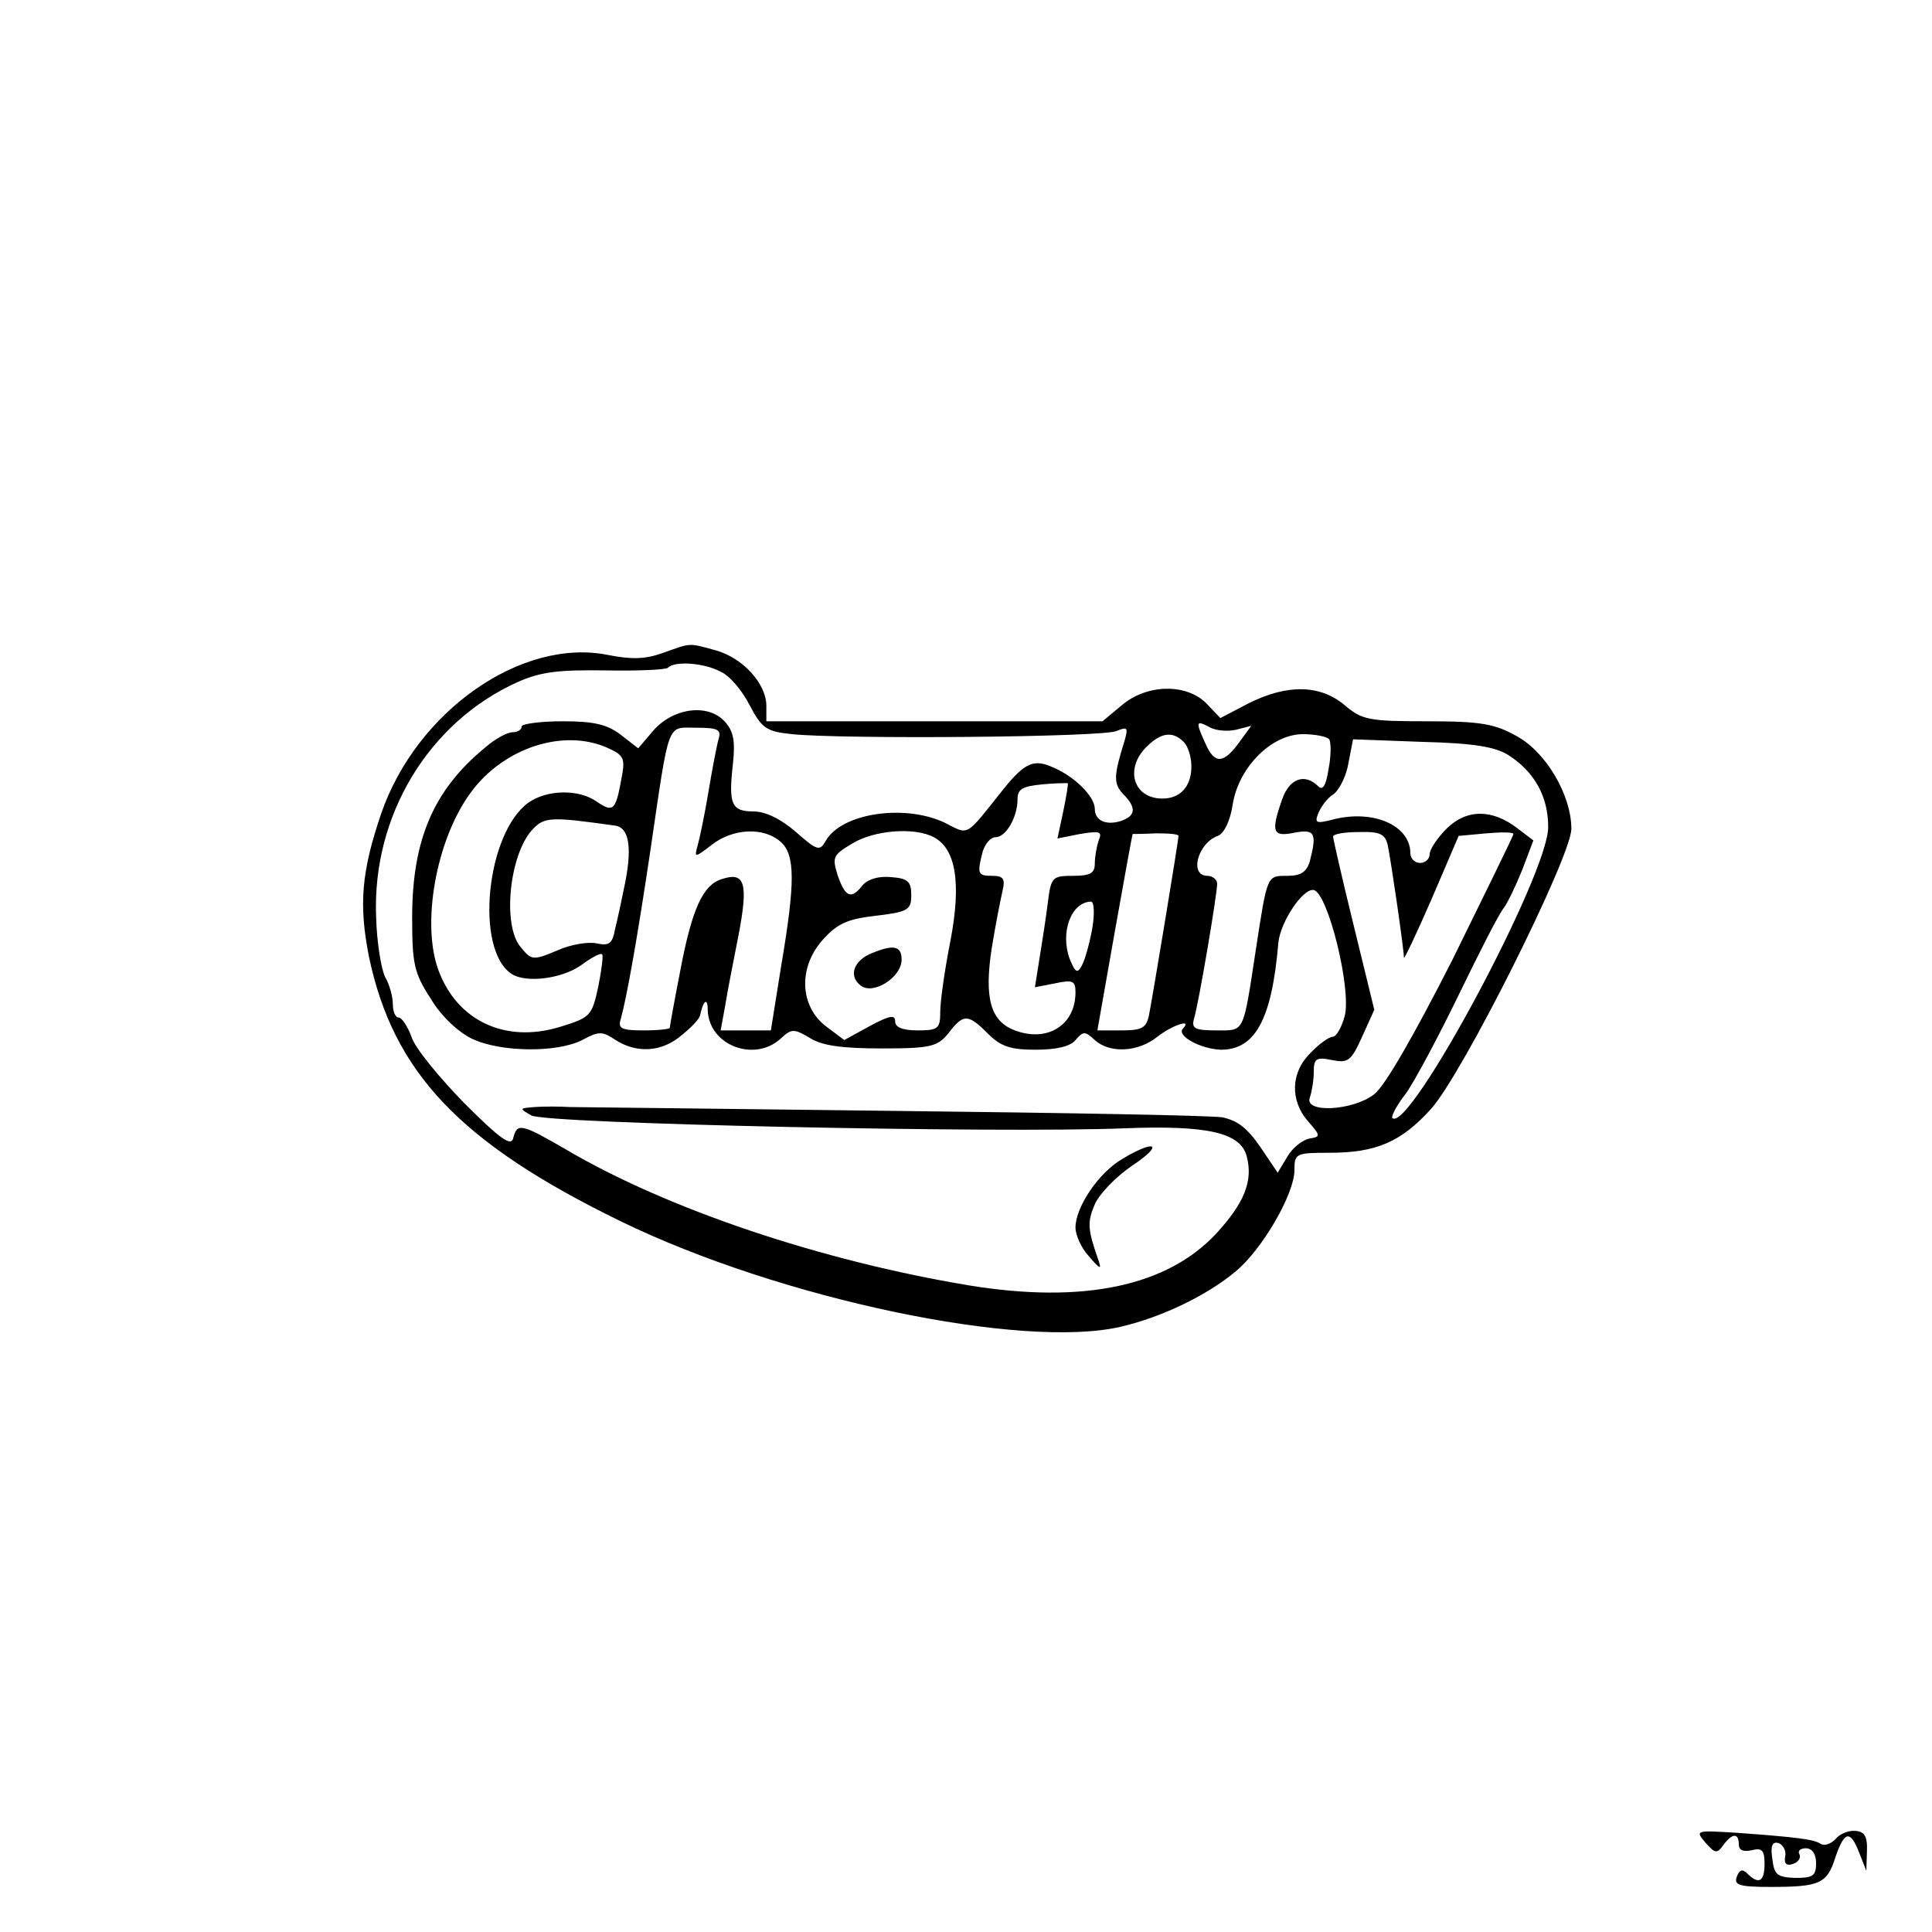
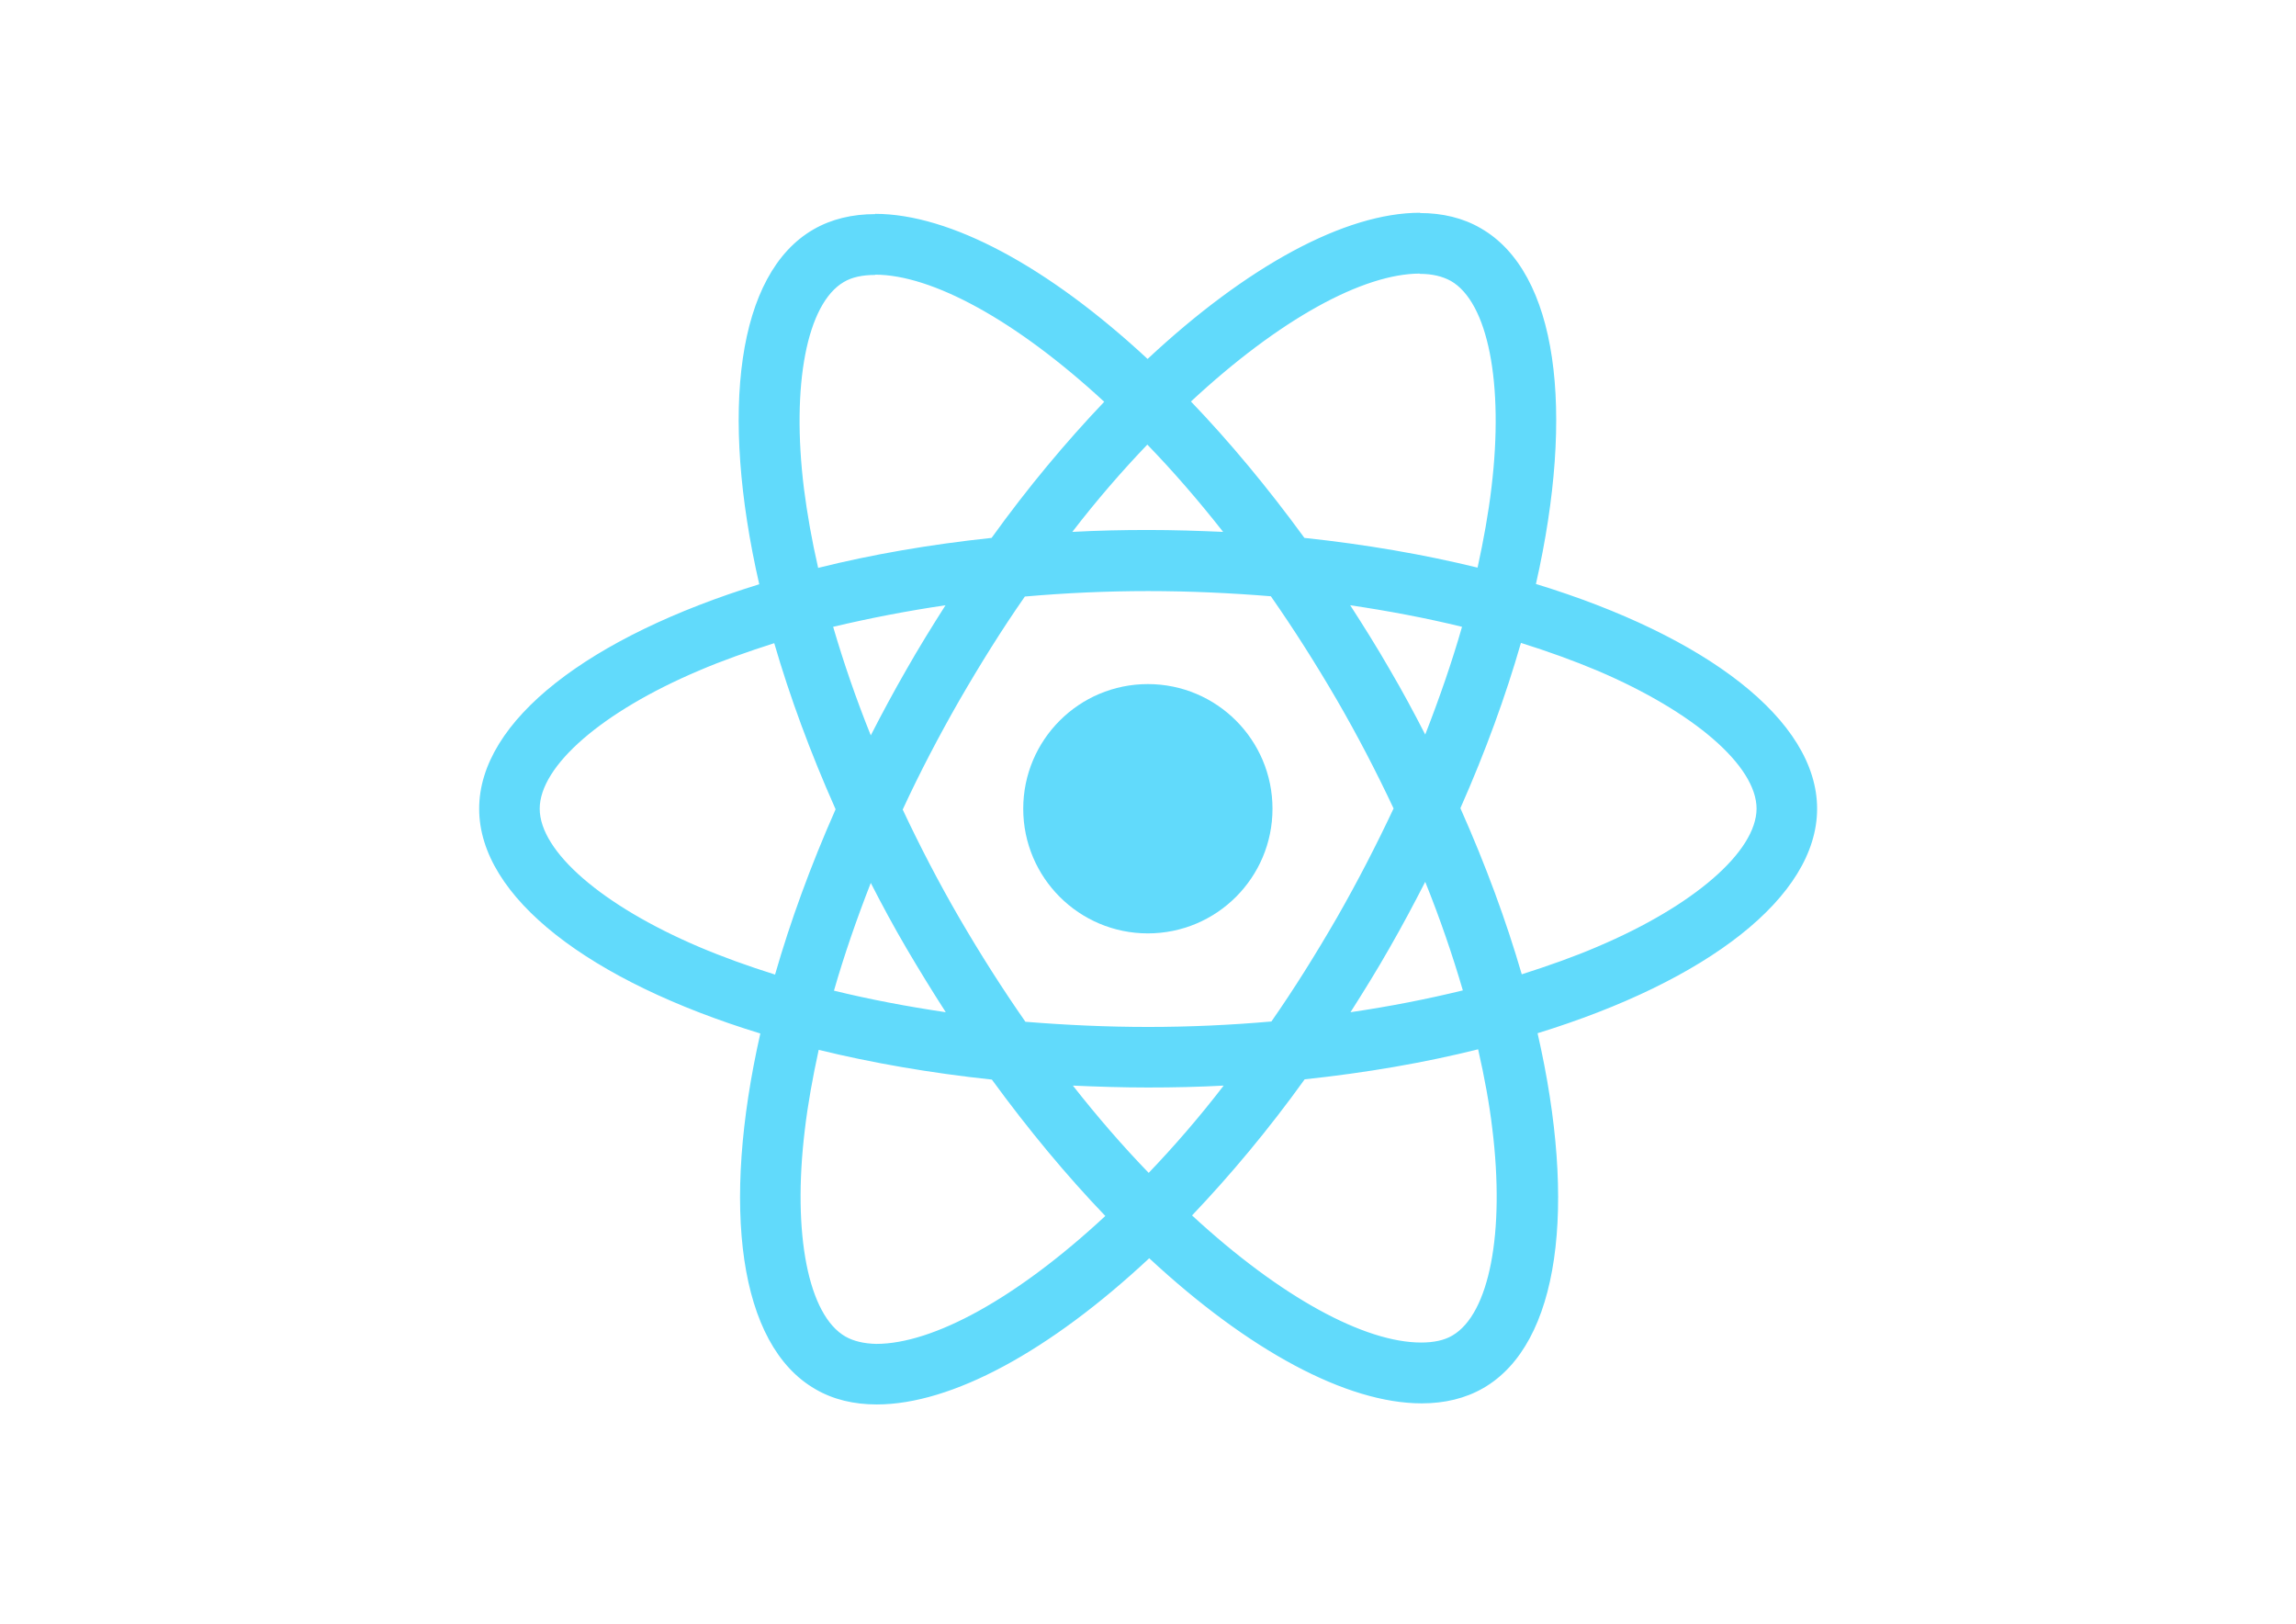
- <svg xmlns="http://www.w3.org/2000/svg" version="1.0" width="300pt" height="300pt" viewBox="0 0 300 300" preserveAspectRatio="xMidYMid meet">
-   <g transform="translate(0,300) scale(0.1,-0.1)" fill="#000000" stroke="none">
-     <path d="M1029 1986 c-28 -10 -49 -10 -85 -3 -134 27 -297 -87 -352 -246 -31 -91 -35 -142 -19 -223 38 -180 142 -289 390 -410 248 -121 625 -200 778 -164 64 15 134 49 178 86 41 34 91 120 91 157 0 26 2 27 55 27 72 0 111 17 157 68 49 54 218 392 218 435 0 52 -39 119 -85 144 -34 19 -55 23 -139 23 -90 0 -101 2 -128 25 -38 32 -89 33 -149 3 l-44 -23 -22 23 c-31 31 -92 30 -131 -3 l-30 -25 -261 0 -261 0 0 24 c0 34 -36 74 -78 86 -44 12 -38 12 -83 -4z m90 -29 c14 -6 34 -30 45 -52 19 -36 26 -41 66 -45 76 -8 484 -5 504 5 17 7 18 5 12 -16 -17 -54 -17 -66 -2 -82 21 -21 20 -34 -4 -42 -23 -7 -40 1 -40 19 0 19 -31 50 -64 64 -30 14 -44 8 -76 -31 -63 -79 -54 -74 -94 -54 -63 29 -160 14 -184 -29 -9 -16 -13 -15 -46 14 -23 20 -47 32 -66 32 -34 0 -39 11 -32 73 4 37 1 52 -13 67 -26 28 -80 21 -111 -15 l-23 -27 -27 21 c-21 16 -41 21 -90 21 -35 0 -64 -4 -64 -8 0 -5 -6 -9 -14 -9 -8 0 -27 -10 -43 -24 -80 -66 -113 -143 -113 -264 0 -72 3 -86 29 -126 16 -27 43 -52 64 -62 44 -21 132 -22 171 -2 26 14 31 14 52 0 33 -21 72 -19 103 8 15 12 27 25 28 30 5 24 12 29 12 8 2 -54 72 -81 113 -44 17 16 21 16 46 1 19 -12 51 -16 112 -16 76 0 86 3 103 24 23 30 30 30 61 -1 20 -20 35 -25 74 -25 32 0 54 5 62 15 12 14 15 14 30 0 23 -21 67 -19 97 5 23 18 55 29 40 13 -11 -11 27 -32 59 -33 53 0 79 47 89 166 3 32 38 85 55 82 22 -5 59 -154 48 -196 -5 -18 -13 -32 -19 -32 -5 0 -21 -11 -34 -25 -31 -30 -32 -74 -4 -106 20 -23 20 -24 2 -27 -10 -2 -26 -14 -34 -28 l-15 -25 -27 40 c-20 29 -35 41 -59 46 -18 3 -247 7 -508 10 -261 3 -488 6 -505 6 -16 1 -41 1 -55 0 -24 -2 -24 -2 -5 -13 21 -13 727 -28 922 -20 129 5 180 -7 189 -44 10 -38 -4 -72 -47 -119 -76 -82 -206 -110 -384 -81 -229 38 -468 118 -626 211 -69 40 -76 42 -82 18 -3 -14 -20 -2 -76 54 -39 40 -77 86 -82 103 -6 16 -15 30 -20 30 -5 0 -9 9 -9 21 0 11 -5 30 -12 42 -6 12 -13 54 -14 94 -6 157 82 302 220 364 36 16 64 19 136 18 49 -1 93 1 97 4 10 11 56 8 82 -6z m801 -90 l23 6 -19 -26 c-24 -33 -38 -34 -52 -2 -16 35 -15 37 6 26 10 -6 29 -7 42 -4z m-804 -14 c-3 -10 -10 -47 -16 -83 -6 -36 -14 -74 -17 -84 -5 -18 -4 -18 22 2 33 26 81 28 107 5 23 -20 23 -63 1 -193 l-16 -100 -39 0 -39 0 7 38 c3 20 13 70 21 111 15 79 10 98 -26 86 -30 -9 -47 -48 -65 -144 -9 -46 -16 -85 -16 -87 0 -2 -18 -4 -41 -4 -34 0 -40 3 -35 18 9 32 26 127 46 262 30 204 25 190 71 190 34 0 39 -3 35 -17z m722 -5 c7 -7 12 -24 12 -38 0 -31 -17 -50 -45 -50 -45 0 -59 46 -25 80 23 23 41 25 58 8z m226 4 c3 -5 3 -26 -1 -46 -4 -26 -9 -34 -16 -27 -21 21 -45 12 -56 -20 -18 -51 -15 -59 19 -52 32 6 35 -1 24 -44 -5 -17 -14 -23 -35 -23 -32 0 -31 2 -49 -115 -20 -131 -17 -125 -61 -125 -34 0 -39 3 -35 18 7 22 36 193 36 210 0 6 -7 12 -15 12 -29 0 -15 51 16 62 10 4 19 23 23 48 9 59 61 110 109 110 20 0 38 -4 41 -8z m-1119 -14 c24 -11 26 -16 20 -47 -9 -50 -13 -53 -38 -36 -28 20 -77 19 -106 -1 -66 -47 -84 -228 -27 -266 22 -15 78 -8 108 13 16 12 31 20 33 17 2 -2 -1 -25 -6 -50 -10 -46 -12 -48 -61 -63 -84 -25 -158 10 -187 88 -27 72 -4 202 49 275 51 71 146 102 215 70z m1398 -11 c40 -26 61 -64 61 -111 1 -72 -216 -477 -242 -452 -2 3 7 20 21 38 13 18 50 87 82 153 32 66 63 127 70 135 6 8 19 35 29 60 l17 45 -25 19 c-39 30 -79 30 -110 -1 -14 -14 -26 -32 -26 -39 0 -8 -7 -14 -15 -14 -8 0 -15 7 -15 15 0 44 -59 69 -122 52 -24 -6 -27 -5 -21 10 4 10 14 24 24 30 9 7 20 29 23 49 l7 36 108 -4 c81 -2 114 -8 134 -21z m-692 -87 l-9 -42 35 7 c31 5 35 4 29 -10 -3 -9 -6 -25 -6 -36 0 -15 -7 -19 -34 -19 -32 0 -34 -2 -39 -42 -3 -24 -9 -63 -13 -87 l-7 -44 31 6 c28 6 32 4 32 -14 0 -51 -44 -78 -94 -59 -38 14 -48 50 -36 128 6 37 14 77 17 90 4 17 1 22 -16 22 -23 0 -24 3 -15 38 4 12 12 22 20 22 16 0 34 31 34 59 0 16 8 20 38 23 20 2 38 2 40 2 1 -1 -2 -20 -7 -44z m-696 -22 c23 -3 27 -37 14 -97 -4 -20 -10 -48 -14 -64 -4 -22 -9 -26 -28 -22 -12 3 -40 -1 -62 -11 -38 -16 -40 -15 -57 6 -28 34 -17 142 18 181 19 21 29 21 129 7z m495 -18 c34 -18 43 -70 26 -160 -9 -45 -16 -95 -16 -111 0 -26 -3 -29 -35 -29 -24 0 -35 5 -35 14 0 11 -9 9 -39 -7 l-40 -22 -28 21 c-41 31 -44 91 -6 134 23 26 39 33 83 38 50 6 55 9 55 32 0 21 -5 26 -31 28 -19 2 -36 -3 -44 -12 -18 -23 -27 -20 -39 14 -9 29 -8 32 22 50 34 21 97 26 127 10z m380 2 c0 -7 -41 -255 -46 -279 -4 -19 -11 -23 -42 -23 l-38 0 27 153 c15 83 27 152 28 152 1 0 17 0 36 1 19 0 35 -1 35 -4z m325 -15 c5 -24 25 -161 25 -174 0 -4 19 36 43 91 l42 98 43 4 c23 2 42 2 42 -1 0 -3 -43 -90 -94 -194 -59 -116 -105 -197 -122 -210 -33 -26 -110 -30 -100 -5 3 9 6 26 6 40 0 20 4 23 28 18 25 -5 30 -2 47 36 l19 42 -32 131 c-18 73 -32 135 -32 138 0 4 18 7 40 7 33 1 41 -3 45 -21z m-459 -129 c-4 -22 -11 -48 -16 -57 -7 -13 -10 -12 -19 10 -15 41 2 88 33 89 5 0 6 -19 2 -42z" />
-     <path d="M1742 1200 c-37 -22 -72 -75 -72 -106 0 -12 9 -32 21 -45 18 -21 20 -21 14 -4 -16 46 -17 57 -5 85 7 16 33 43 58 60 50 33 37 42 -16 10z" />
-     <path d="M1354 1520 c-28 -11 -37 -35 -18 -50 19 -16 64 12 64 40 0 21 -12 24 -46 10z" />
-     <path d="M2648 139 c15 -17 18 -18 28 -4 14 19 24 19 24 1 0 -9 7 -12 20 -9 16 4 20 0 20 -21 0 -28 -9 -33 -27 -15 -7 7 -12 6 -16 -5 -5 -13 3 -16 52 -16 77 0 88 5 101 46 14 41 23 43 37 7 l11 -28 1 30 c1 24 -4 31 -18 32 -11 1 -25 -5 -31 -13 -7 -7 -17 -11 -23 -7 -11 7 -35 10 -129 17 -65 4 -66 4 -50 -15z m124 -22 c-2 -11 2 -15 13 -11 8 3 12 10 9 15 -3 5 2 9 10 9 10 0 16 -9 16 -23 0 -20 -5 -23 -32 -23 -29 1 -33 5 -36 30 -3 20 0 27 10 24 7 -3 12 -12 10 -21z" />
+ <svg xmlns="http://www.w3.org/2000/svg" viewBox="0 0 841.9 595.3">
+   <g fill="#61DAFB">
+     <path d="M666.3 296.5c0-32.5-40.7-63.3-103.1-82.4 14.4-63.6 8-114.2-20.2-130.4-6.5-3.8-14.1-5.6-22.4-5.6v22.3c4.6 0 8.3.9 11.4 2.6 13.6 7.8 19.5 37.5 14.9 75.7-1.1 9.4-2.9 19.3-5.1 29.4-19.6-4.8-41-8.5-63.5-10.9-13.5-18.5-27.5-35.3-41.6-50 32.6-30.3 63.2-46.9 84-46.9V78c-27.5 0-63.5 19.6-99.9 53.6-36.4-33.8-72.4-53.2-99.9-53.2v22.3c20.7 0 51.4 16.5 84 46.6-14 14.7-28 31.4-41.3 49.9-22.6 2.4-44 6.1-63.6 11-2.3-10-4-19.7-5.2-29-4.7-38.2 1.1-67.9 14.6-75.8 3-1.8 6.9-2.6 11.5-2.6V78.5c-8.4 0-16 1.8-22.6 5.6-28.1 16.2-34.4 66.7-19.9 130.1-62.2 19.2-102.7 49.9-102.7 82.3 0 32.5 40.7 63.3 103.1 82.4-14.4 63.6-8 114.2 20.2 130.4 6.5 3.8 14.1 5.6 22.5 5.6 27.5 0 63.5-19.6 99.9-53.6 36.4 33.8 72.4 53.2 99.9 53.2 8.4 0 16-1.8 22.6-5.6 28.1-16.2 34.4-66.7 19.9-130.1 62-19.1 102.5-49.9 102.5-82.3zm-130.2-66.7c-3.7 12.9-8.3 26.2-13.5 39.5-4.1-8-8.4-16-13.1-24-4.6-8-9.5-15.8-14.4-23.4 14.2 2.1 27.9 4.7 41 7.9zm-45.8 106.5c-7.8 13.5-15.8 26.3-24.1 38.2-14.9 1.3-30 2-45.2 2-15.1 0-30.2-.7-45-1.9-8.3-11.9-16.4-24.6-24.2-38-7.6-13.1-14.5-26.4-20.8-39.8 6.2-13.4 13.2-26.8 20.7-39.9 7.8-13.5 15.8-26.3 24.1-38.2 14.9-1.3 30-2 45.2-2 15.1 0 30.2.7 45 1.9 8.3 11.9 16.4 24.6 24.2 38 7.6 13.1 14.5 26.4 20.8 39.8-6.3 13.4-13.2 26.8-20.7 39.9zm32.3-13c5.4 13.4 10 26.8 13.8 39.8-13.1 3.2-26.9 5.9-41.2 8 4.9-7.7 9.8-15.6 14.4-23.7 4.6-8 8.9-16.1 13-24.1zM421.2 430c-9.3-9.6-18.6-20.3-27.8-32 9 .4 18.2.7 27.5.7 9.4 0 18.7-.2 27.8-.7-9 11.7-18.3 22.4-27.5 32zm-74.4-58.9c-14.2-2.1-27.9-4.7-41-7.9 3.7-12.9 8.3-26.2 13.5-39.5 4.1 8 8.4 16 13.1 24 4.7 8 9.5 15.8 14.4 23.4zM420.7 163c9.3 9.6 18.6 20.3 27.8 32-9-.4-18.2-.7-27.5-.7-9.4 0-18.7.2-27.8.7 9-11.7 18.3-22.4 27.5-32zm-74 58.9c-4.9 7.7-9.8 15.6-14.4 23.7-4.6 8-8.9 16-13 24-5.4-13.4-10-26.8-13.8-39.8 13.1-3.1 26.9-5.8 41.2-7.9zm-90.5 125.2c-35.4-15.1-58.3-34.9-58.3-50.6 0-15.7 22.9-35.6 58.3-50.6 8.6-3.7 18-7 27.7-10.1 5.7 19.6 13.2 40 22.5 60.9-9.2 20.8-16.6 41.1-22.2 60.6-9.9-3.1-19.3-6.5-28-10.2zM310 490c-13.6-7.8-19.5-37.5-14.9-75.7 1.1-9.4 2.9-19.3 5.1-29.4 19.6 4.8 41 8.5 63.5 10.9 13.5 18.5 27.5 35.3 41.6 50-32.6 30.3-63.2 46.9-84 46.9-4.5-.1-8.3-1-11.3-2.7zm237.2-76.2c4.7 38.2-1.1 67.9-14.6 75.8-3 1.8-6.9 2.6-11.5 2.6-20.7 0-51.4-16.5-84-46.6 14-14.7 28-31.4 41.3-49.9 22.6-2.4 44-6.1 63.6-11 2.3 10.1 4.1 19.8 5.2 29.1zm38.5-66.7c-8.6 3.7-18 7-27.7 10.1-5.7-19.6-13.2-40-22.5-60.9 9.2-20.8 16.6-41.1 22.2-60.6 9.9 3.1 19.3 6.5 28.1 10.2 35.4 15.1 58.3 34.9 58.3 50.6-.1 15.7-23 35.6-58.4 50.6zM320.8 78.4z" />
+     <circle cx="420.9" cy="296.5" r="45.7" />
+     <path d="M520.5 78.1z" />
  </g>
</svg>
